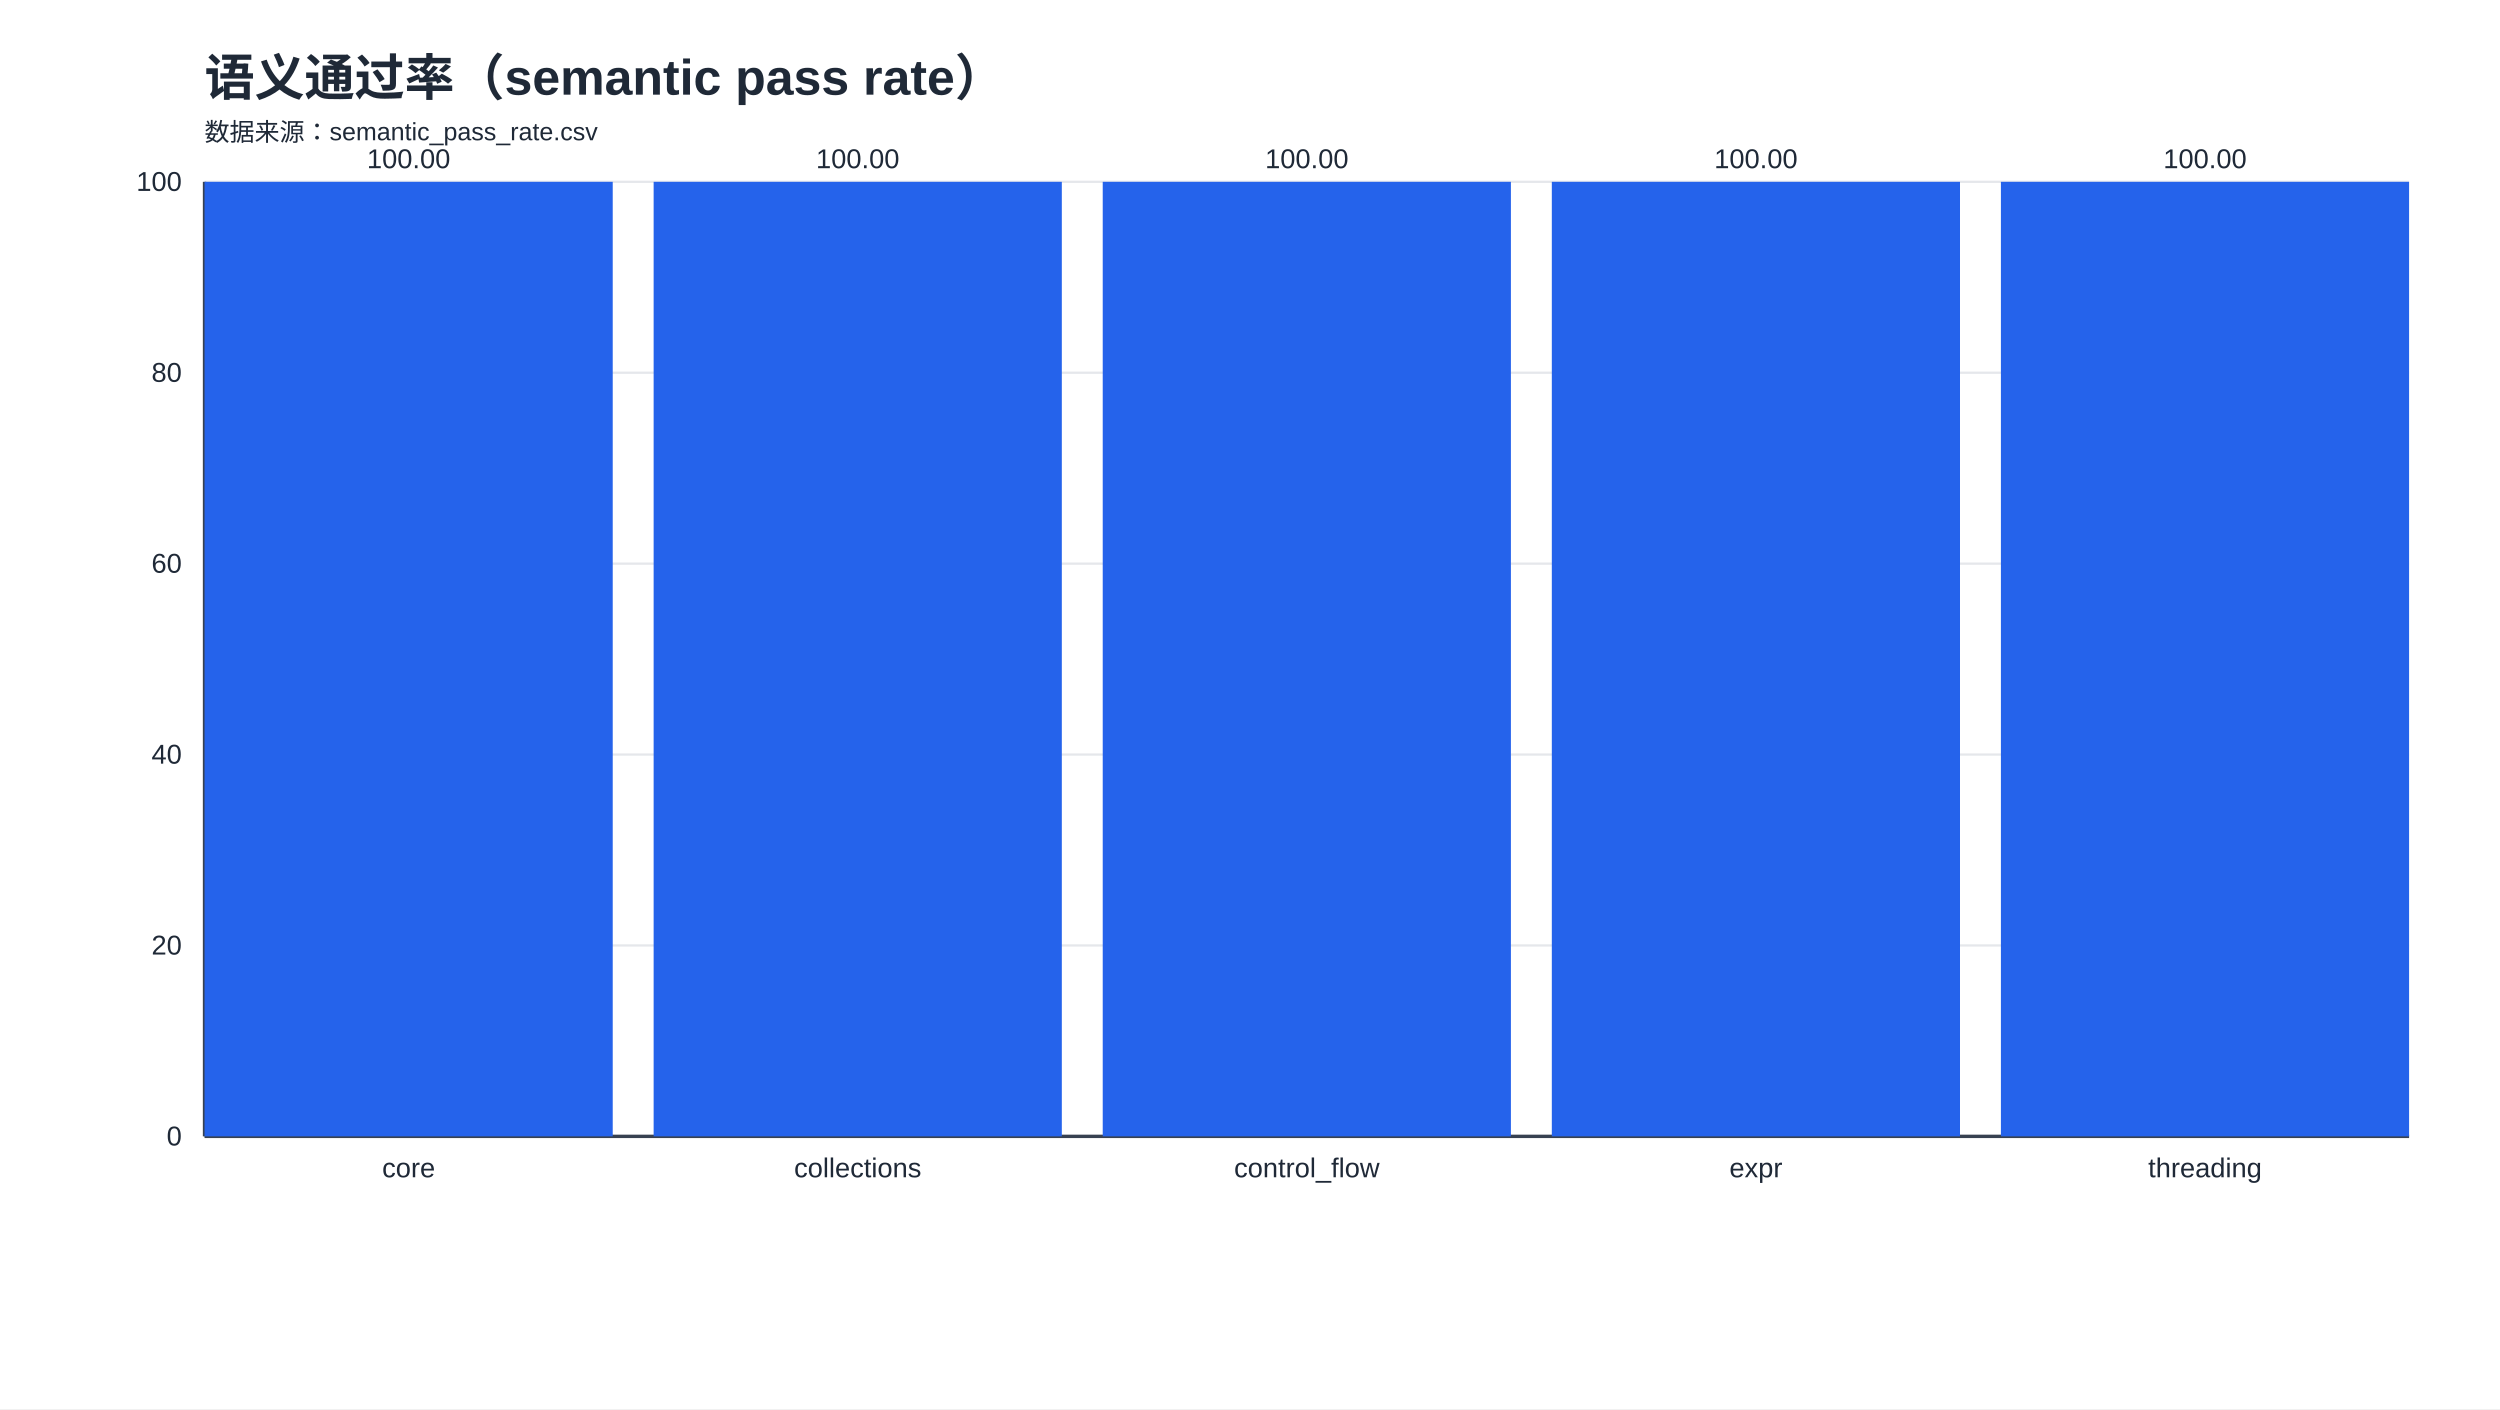
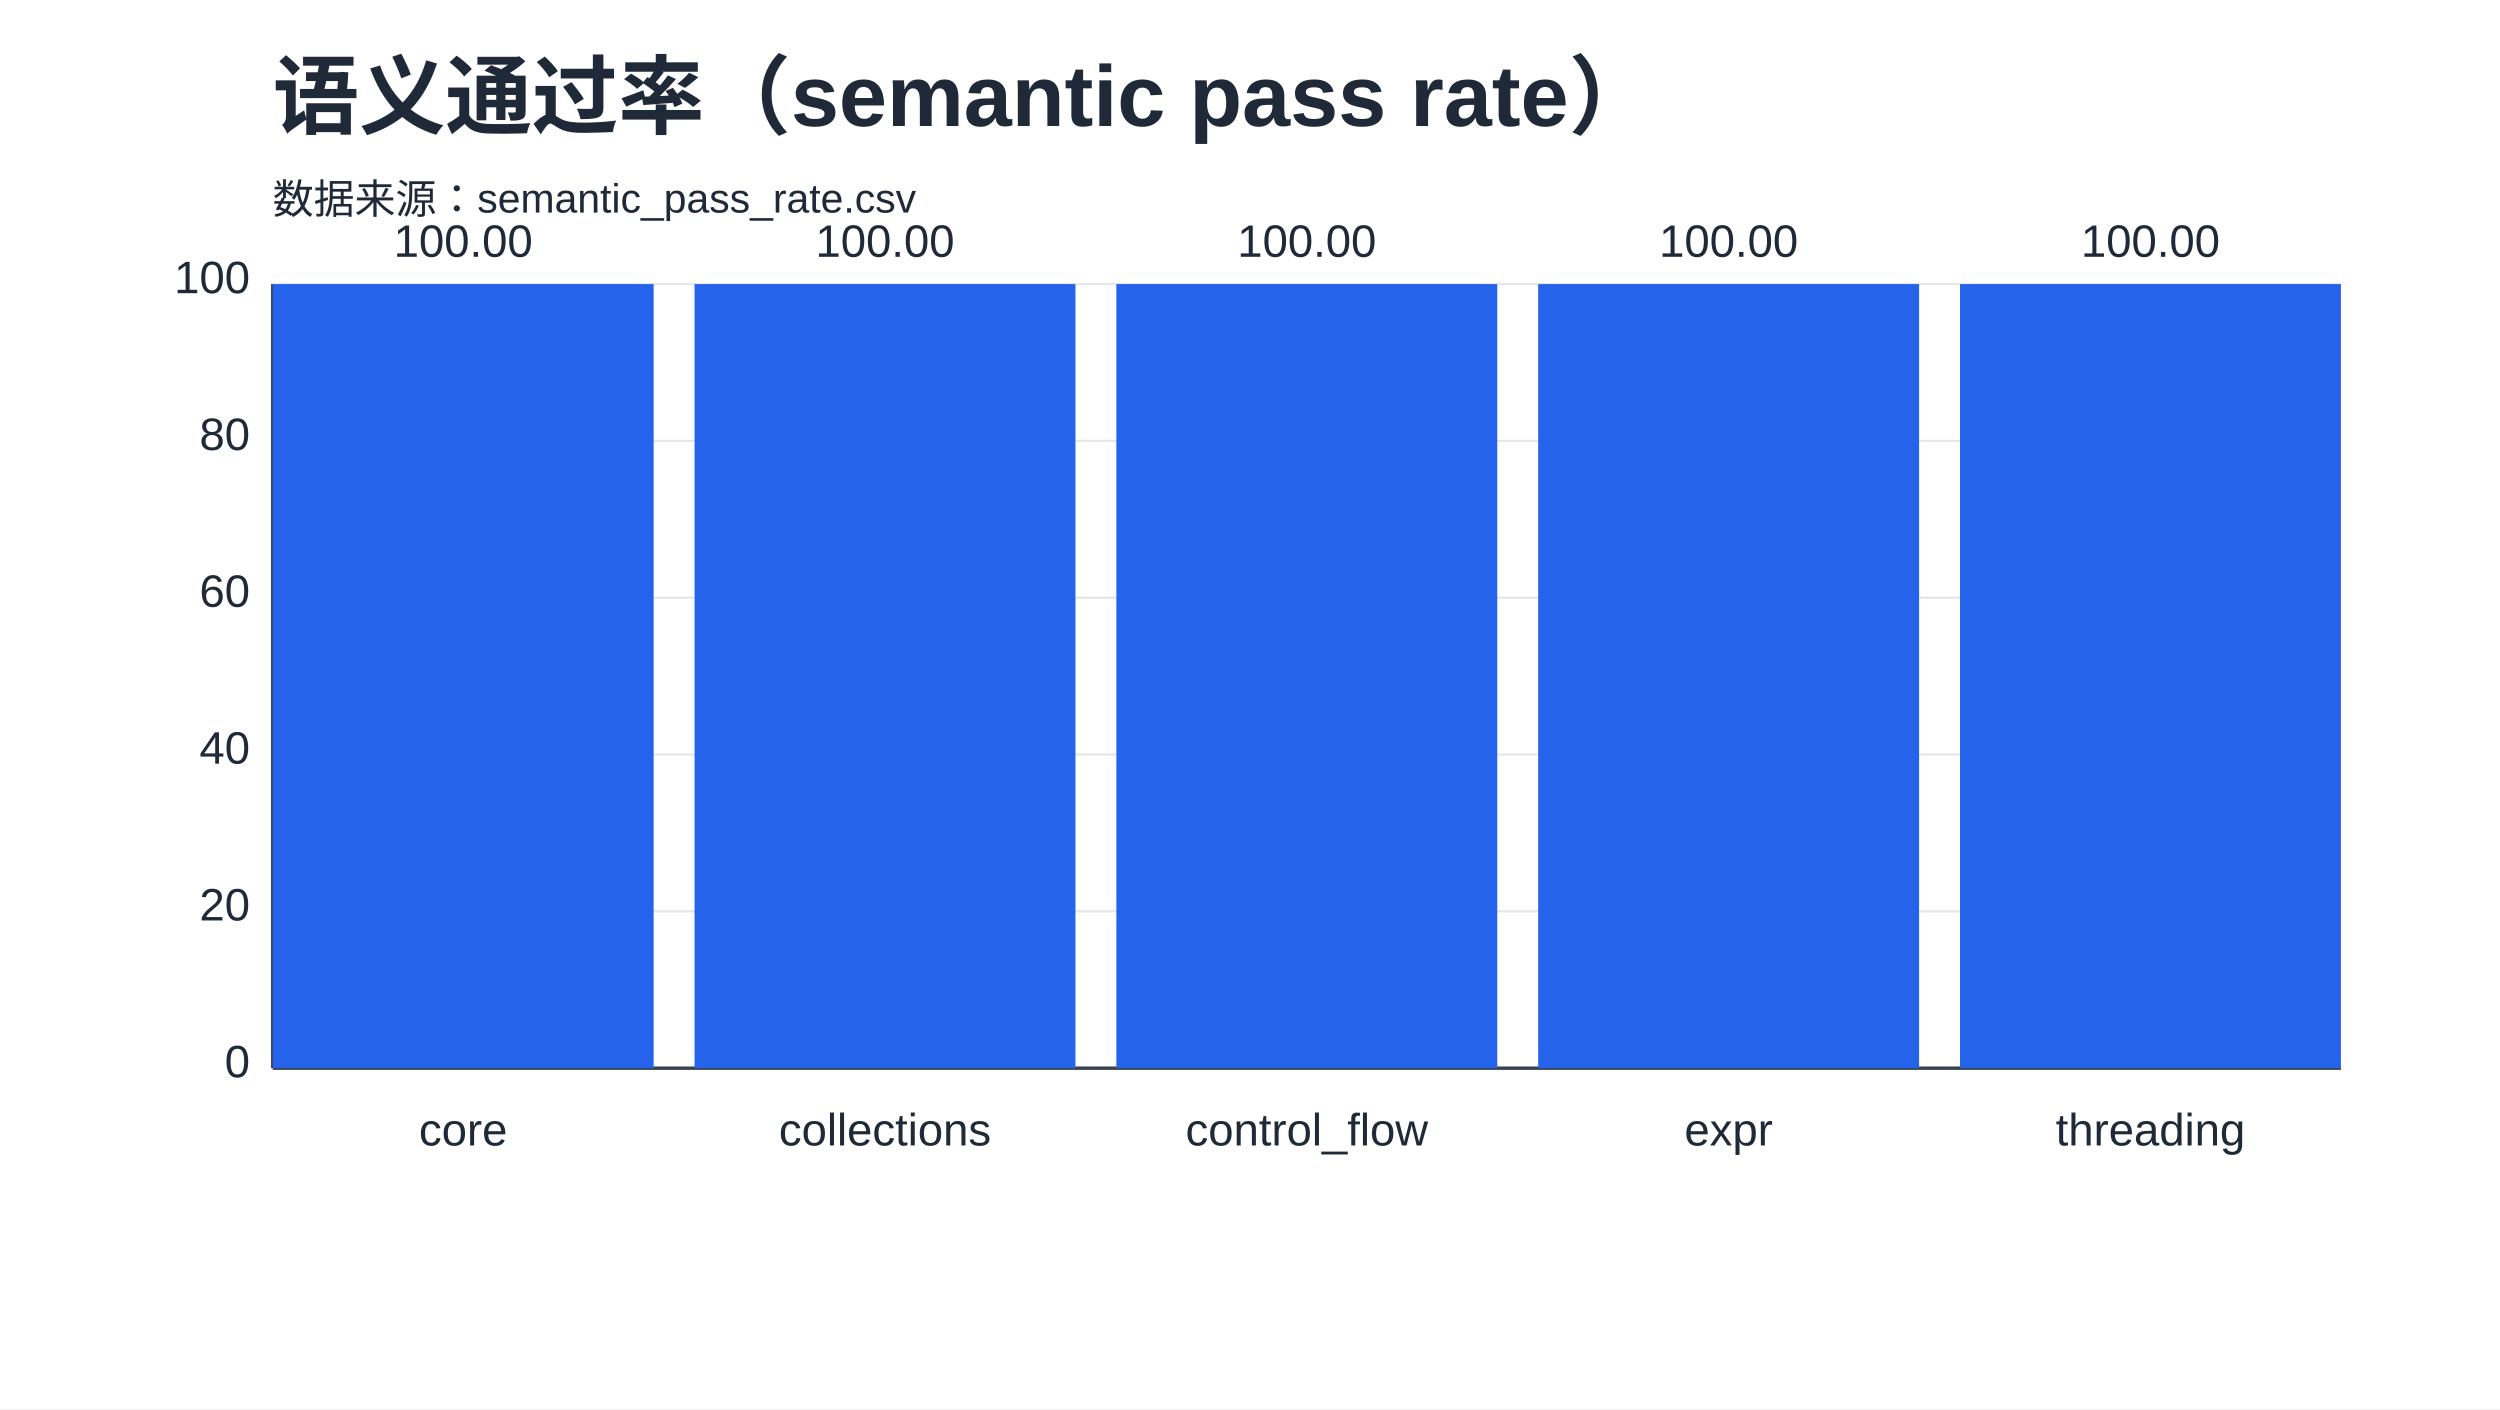
<svg xmlns="http://www.w3.org/2000/svg" width="1100" height="620" viewBox="0 0 1100 620" role="img">
-   <style>text{font-family:'AR PL UMing TW MBE','AR PL UMing CN','FandolHei','Microsoft YaHei','SimHei',Arial,sans-serif;fill:#1f2937;}.title{font-size:22px;font-weight:700;}.axis{font-size:12px;}.small{font-size:11px;}</style>
+   <style>text{font-family:'AR PL UMing TW MBE','AR PL UMing CN','FandolHei','Microsoft YaHei','SimHei',Arial,sans-serif;fill:#1f2937;}.title{font-size:38px;font-weight:700;}.axis{font-size:20px;}.small{font-size:18px;}</style>
  <rect x="0" y="0" width="1100" height="620" fill="#ffffff" />
-   <text class="title" x="90" y="42">语义通过率（semantic pass rate）</text>
-   <text class="small" x="90" y="62">数据来源：semantic_pass_rate.csv</text>
-   <line x1="90" y1="500.00" x2="1060" y2="500.00" stroke="#e5e7eb" stroke-width="1" />
-   <text class="axis" x="80" y="504.00" text-anchor="end">0</text>
-   <line x1="90" y1="416.00" x2="1060" y2="416.00" stroke="#e5e7eb" stroke-width="1" />
-   <text class="axis" x="80" y="420.00" text-anchor="end">20</text>
-   <line x1="90" y1="332.00" x2="1060" y2="332.00" stroke="#e5e7eb" stroke-width="1" />
-   <text class="axis" x="80" y="336.00" text-anchor="end">40</text>
-   <line x1="90" y1="248.00" x2="1060" y2="248.00" stroke="#e5e7eb" stroke-width="1" />
-   <text class="axis" x="80" y="252.00" text-anchor="end">60</text>
-   <line x1="90" y1="164.00" x2="1060" y2="164.00" stroke="#e5e7eb" stroke-width="1" />
-   <text class="axis" x="80" y="168.00" text-anchor="end">80</text>
-   <line x1="90" y1="80.00" x2="1060" y2="80.00" stroke="#e5e7eb" stroke-width="1" />
-   <text class="axis" x="80" y="84.00" text-anchor="end">100</text>
-   <line x1="90" y1="80" x2="90" y2="500" stroke="#374151" stroke-width="1.5" />
-   <line x1="90" y1="500" x2="1060" y2="500" stroke="#374151" stroke-width="1.5" />
-   <rect x="90.00" y="80.00" width="179.60" height="420.00" fill="#2563eb" />
-   <text class="axis" x="179.80" y="74.00" text-anchor="middle">100.00</text>
-   <text class="axis" x="179.80" y="518.00" text-anchor="middle">core</text>
-   <rect x="287.60" y="80.00" width="179.60" height="420.00" fill="#2563eb" />
-   <text class="axis" x="377.40" y="74.00" text-anchor="middle">100.00</text>
-   <text class="axis" x="377.40" y="518.00" text-anchor="middle">collections</text>
-   <rect x="485.20" y="80.00" width="179.60" height="420.00" fill="#2563eb" />
-   <text class="axis" x="575.00" y="74.00" text-anchor="middle">100.00</text>
-   <text class="axis" x="575.00" y="518.00" text-anchor="middle">control_flow</text>
-   <rect x="682.80" y="80.00" width="179.60" height="420.00" fill="#2563eb" />
-   <text class="axis" x="772.60" y="74.00" text-anchor="middle">100.00</text>
-   <text class="axis" x="772.60" y="518.00" text-anchor="middle">expr</text>
-   <rect x="880.40" y="80.00" width="179.60" height="420.00" fill="#2563eb" />
-   <text class="axis" x="970.20" y="74.00" text-anchor="middle">100.00</text>
-   <text class="axis" x="970.20" y="518.00" text-anchor="middle">threading</text>
+   <text class="title" x="120" y="56">语义通过率（semantic pass rate）</text>
+   <text class="small" x="120" y="94">数据来源：semantic_pass_rate.csv</text>
+   <line x1="120" y1="470.00" x2="1030" y2="470.00" stroke="#e5e7eb" stroke-width="1" />
+   <text class="axis" x="110" y="474.00" text-anchor="end">0</text>
+   <line x1="120" y1="401.00" x2="1030" y2="401.00" stroke="#e5e7eb" stroke-width="1" />
+   <text class="axis" x="110" y="405.00" text-anchor="end">20</text>
+   <line x1="120" y1="332.00" x2="1030" y2="332.00" stroke="#e5e7eb" stroke-width="1" />
+   <text class="axis" x="110" y="336.00" text-anchor="end">40</text>
+   <line x1="120" y1="263.00" x2="1030" y2="263.00" stroke="#e5e7eb" stroke-width="1" />
+   <text class="axis" x="110" y="267.00" text-anchor="end">60</text>
+   <line x1="120" y1="194.00" x2="1030" y2="194.00" stroke="#e5e7eb" stroke-width="1" />
+   <text class="axis" x="110" y="198.00" text-anchor="end">80</text>
+   <line x1="120" y1="125.00" x2="1030" y2="125.00" stroke="#e5e7eb" stroke-width="1" />
+   <text class="axis" x="110" y="129.00" text-anchor="end">100</text>
+   <line x1="120" y1="125" x2="120" y2="470" stroke="#374151" stroke-width="1.5" />
+   <line x1="120" y1="470" x2="1030" y2="470" stroke="#374151" stroke-width="1.5" />
+   <rect x="120.00" y="125.00" width="167.60" height="345.00" fill="#2563eb" />
+   <text class="axis" x="203.80" y="113.00" text-anchor="middle">100.00</text>
+   <text class="axis" x="203.80" y="504.00" text-anchor="middle">core</text>
+   <rect x="305.60" y="125.00" width="167.60" height="345.00" fill="#2563eb" />
+   <text class="axis" x="389.40" y="113.00" text-anchor="middle">100.00</text>
+   <text class="axis" x="389.40" y="504.00" text-anchor="middle">collections</text>
+   <rect x="491.20" y="125.00" width="167.60" height="345.00" fill="#2563eb" />
+   <text class="axis" x="575.00" y="113.00" text-anchor="middle">100.00</text>
+   <text class="axis" x="575.00" y="504.00" text-anchor="middle">control_flow</text>
+   <rect x="676.80" y="125.00" width="167.60" height="345.00" fill="#2563eb" />
+   <text class="axis" x="760.60" y="113.00" text-anchor="middle">100.00</text>
+   <text class="axis" x="760.60" y="504.00" text-anchor="middle">expr</text>
+   <rect x="862.40" y="125.00" width="167.60" height="345.00" fill="#2563eb" />
+   <text class="axis" x="946.20" y="113.00" text-anchor="middle">100.00</text>
+   <text class="axis" x="946.20" y="504.00" text-anchor="middle">threading</text>
</svg>
